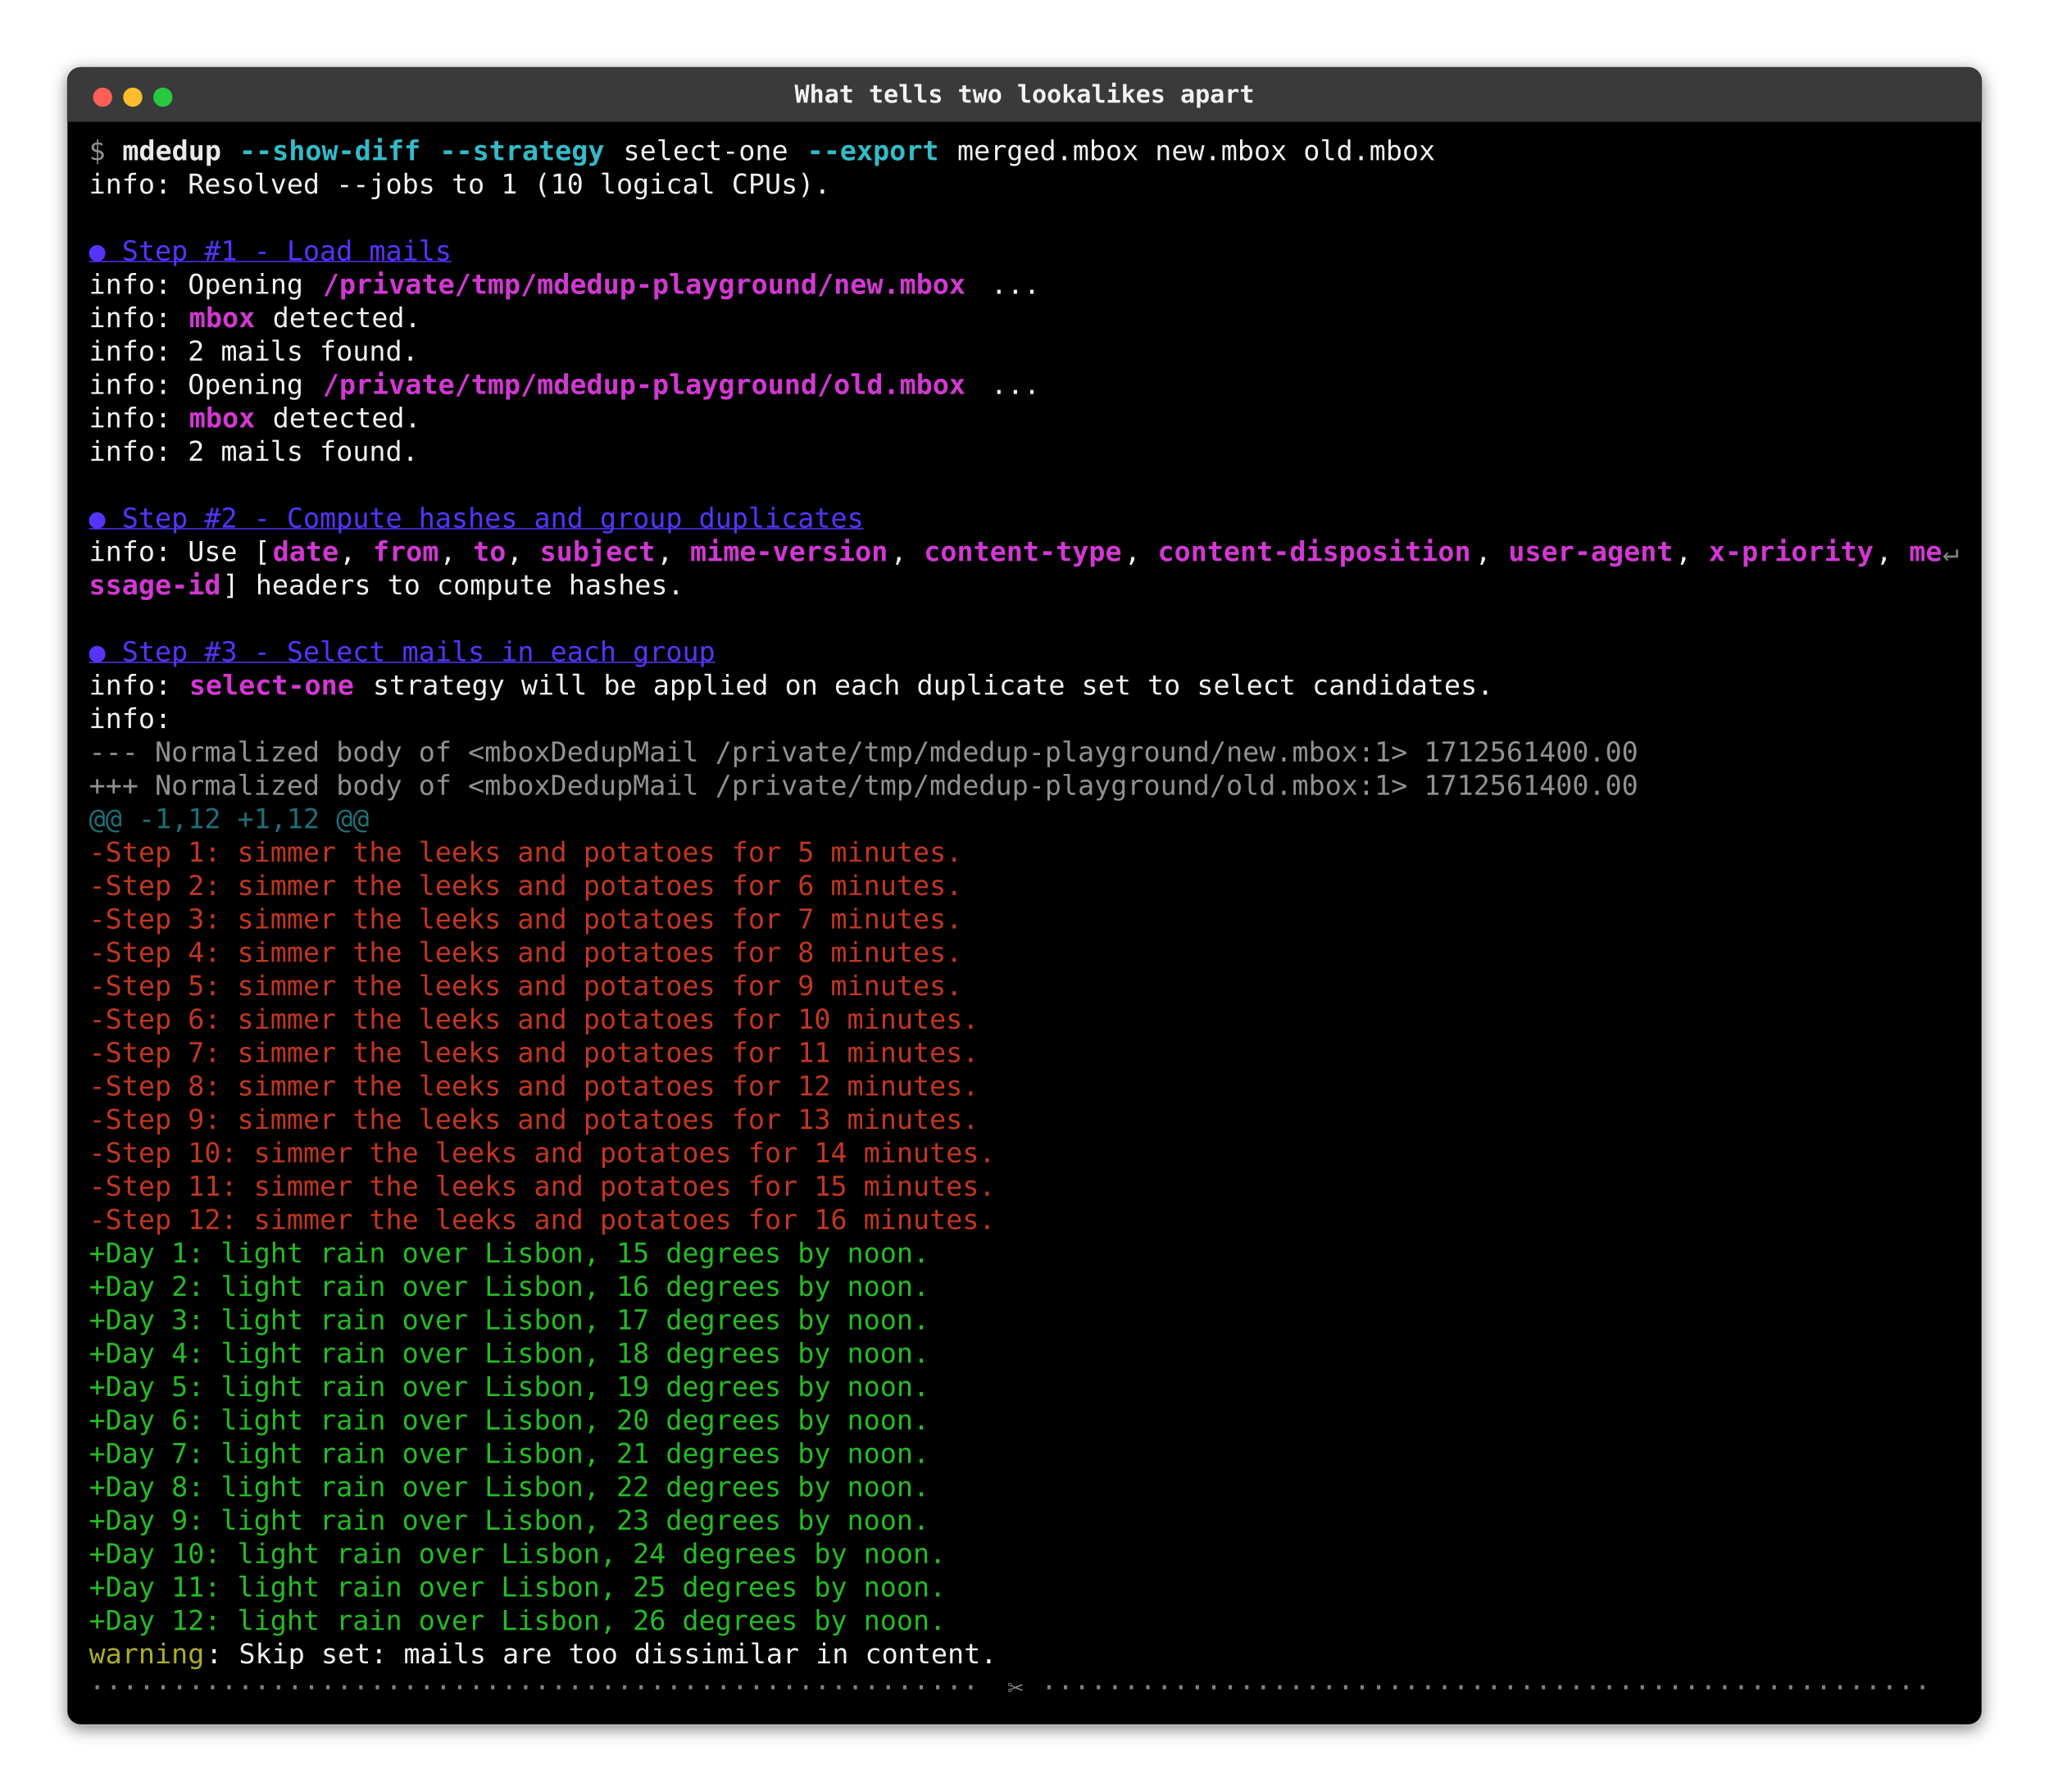
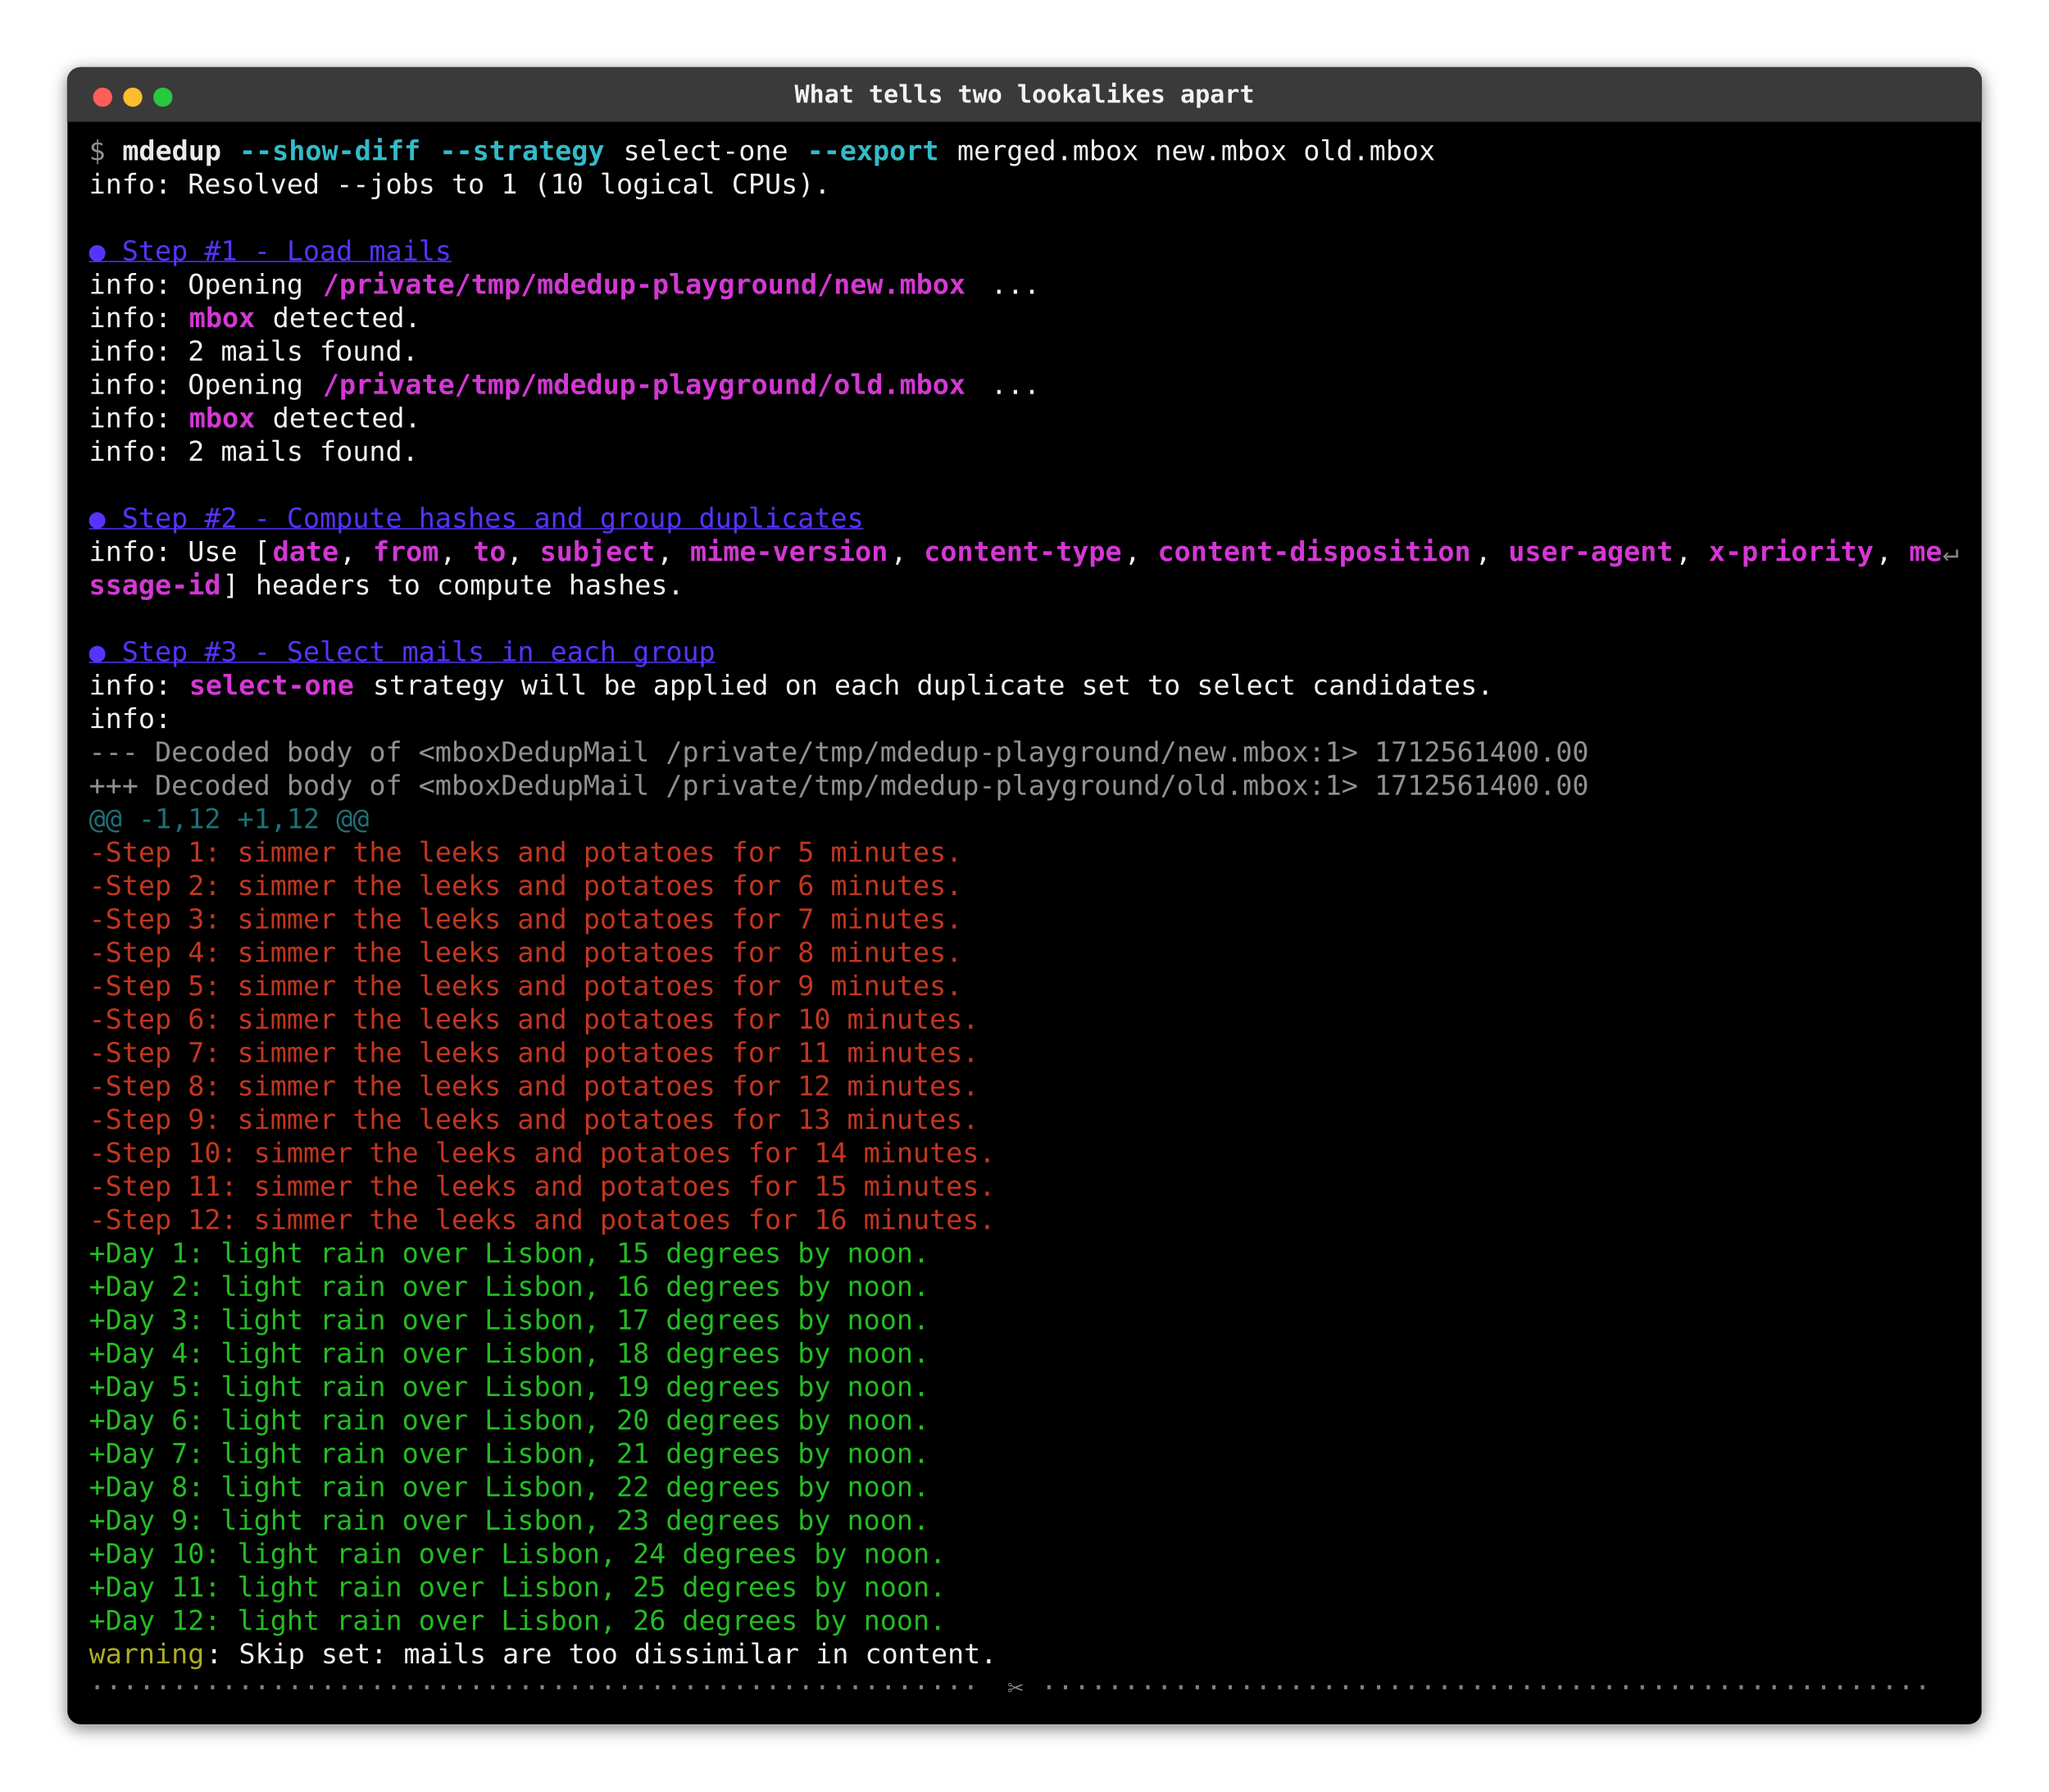
<svg xmlns="http://www.w3.org/2000/svg" viewBox="0 0 1497 1308.8">
  <style>
    .mdedup-show-diff-cli-matrix {
        font-family: 'SF Mono', Menlo, Monaco, monospace;
        font-size: 20px;
        line-height: 24.4px;
        font-variant-east-asian: full-width;
    }
    .mdedup-show-diff-cli-title {
        font-size: 18px;
        font-weight: bold;
        font-family: 'SF Mono', Menlo, Monaco, monospace;
    }
    .mdedup-show-diff-cli-r1 { fill: #919191 }
    .mdedup-show-diff-cli-r2 { fill: #e9ebeb;font-weight: bold }
    .mdedup-show-diff-cli-r3 { fill: #33bbc8;font-weight: bold }
    .mdedup-show-diff-cli-r4 { fill: #f2f2f2 }
    .mdedup-show-diff-cli-r5 { fill: #5833ff;text-decoration: underline }
    .mdedup-show-diff-cli-r6 { fill: #d338d3;font-weight: bold }
    .mdedup-show-diff-cli-r7 { fill: #818383 }
    .mdedup-show-diff-cli-r8 { fill: #1f7078 }
    .mdedup-show-diff-cli-r9 { fill: #c23621 }
    .mdedup-show-diff-cli-r10 { fill: #25bc24 }
    .mdedup-show-diff-cli-r11 { fill: #adad27 }
</style>
  <defs>
    <clipPath id="mdedup-show-diff-cli-clip">
      <rect x="65" y="97" width="1366.4" height="1146.8" />
    </clipPath>
    <filter id="mdedup-show-diff-cli-shadow" x="-50%" y="-50%" width="200%" height="200%">
      <feGaussianBlur in="SourceAlpha" stdDeviation="6" />
      <feOffset dx="0" dy="3" result="cast" />
      <feFlood flood-color="rgba(0,0,0,0.5)" />
      <feComposite in2="cast" operator="in" result="shadow" />
      <feComposite in="shadow" in2="SourceAlpha" operator="out" />
    </filter>
  </defs>
  <rect filter="url(#mdedup-show-diff-cli-shadow)" x="49" y="49" width="1399" height="1210.8" rx="10" />
  <rect fill="#000000" stroke="rgba(255,255,255,0.35)" stroke-width="1" x="49" y="49" width="1399" height="1210.8" rx="10" />
  <path fill="#3a3a3a" d="M59,49 H1438 A10,10 0 0 1 1448,59 V89 H49 V59 A10,10 0 0 1 59,49 Z" />
  <g transform="translate(49, 49)">
    <g transform="translate(26,22)">
      <circle cx="0" cy="0" r="7" fill="#ff5f57" />
      <circle cx="22" cy="0" r="7" fill="#febc2e" />
      <circle cx="44" cy="0" r="7" fill="#28c840" />
    </g>
  </g>
  <text class="mdedup-show-diff-cli-title" fill="#f2f2f2" font-family="monospace" font-size="18" font-weight="bold" text-anchor="middle" x="748.5" y="75">What tells two lookalikes apart</text>
  <g clip-path="url(#mdedup-show-diff-cli-clip)">
    <g transform="translate(65, 97)">
      <g class="mdedup-show-diff-cli-matrix" font-family="monospace" font-size="20" fill="#f2f2f2">
        <text class="mdedup-show-diff-cli-r1" x="0" textLength="12.2" y="20">$</text>
        <text class="mdedup-show-diff-cli-r2" x="24.4" textLength="73.2" y="20">mdedup</text>
        <text class="mdedup-show-diff-cli-r3" x="109.8" textLength="134.2" y="20">--show-diff</text>
        <text class="mdedup-show-diff-cli-r3" x="256.2" textLength="122" y="20">--strategy</text>
        <text class="mdedup-show-diff-cli-r4" x="390.4" textLength="122" y="20">select-one</text>
        <text class="mdedup-show-diff-cli-r3" x="524.6" textLength="97.6" y="20">--export</text>
        <text class="mdedup-show-diff-cli-r4" x="634.4" textLength="353.8" y="20">merged.mbox new.mbox old.mbox</text>
        <text class="mdedup-show-diff-cli-r4" x="0" textLength="549" y="44.4">info: Resolved --jobs to 1 (10 logical CPUs).</text>
        <text class="mdedup-show-diff-cli-r5" x="0" textLength="268.4" y="93.2">● Step #1 - Load mails</text>
        <text class="mdedup-show-diff-cli-r4" x="0" textLength="158.6" y="117.6">info: Opening</text>
        <text class="mdedup-show-diff-cli-r6" x="170.8" textLength="475.8" y="117.6">/private/tmp/mdedup-playground/new.mbox</text>
        <text class="mdedup-show-diff-cli-r4" x="658.8" textLength="36.6" y="117.6">...</text>
        <text class="mdedup-show-diff-cli-r4" x="0" textLength="61" y="142">info:</text>
        <text class="mdedup-show-diff-cli-r6" x="73.2" textLength="48.8" y="142">mbox</text>
        <text class="mdedup-show-diff-cli-r4" x="134.2" textLength="109.8" y="142">detected.</text>
        <text class="mdedup-show-diff-cli-r4" x="0" textLength="244" y="166.4">info: 2 mails found.</text>
        <text class="mdedup-show-diff-cli-r4" x="0" textLength="158.6" y="190.8">info: Opening</text>
        <text class="mdedup-show-diff-cli-r6" x="170.8" textLength="475.8" y="190.8">/private/tmp/mdedup-playground/old.mbox</text>
        <text class="mdedup-show-diff-cli-r4" x="658.8" textLength="36.6" y="190.8">...</text>
        <text class="mdedup-show-diff-cli-r4" x="0" textLength="61" y="215.2">info:</text>
        <text class="mdedup-show-diff-cli-r6" x="73.2" textLength="48.8" y="215.2">mbox</text>
        <text class="mdedup-show-diff-cli-r4" x="134.2" textLength="109.8" y="215.2">detected.</text>
        <text class="mdedup-show-diff-cli-r4" x="0" textLength="244" y="239.6">info: 2 mails found.</text>
        <text class="mdedup-show-diff-cli-r5" x="0" textLength="573.4" y="288.4">● Step #2 - Compute hashes and group duplicates</text>
        <text class="mdedup-show-diff-cli-r4" x="0" textLength="134.2" y="312.8">info: Use [</text>
        <text class="mdedup-show-diff-cli-r6" x="134.2" textLength="48.8" y="312.8">date</text>
        <text class="mdedup-show-diff-cli-r4" x="183" textLength="12.2" y="312.8">,</text>
        <text class="mdedup-show-diff-cli-r6" x="207.4" textLength="48.8" y="312.8">from</text>
        <text class="mdedup-show-diff-cli-r4" x="256.2" textLength="12.2" y="312.8">,</text>
        <text class="mdedup-show-diff-cli-r6" x="280.6" textLength="24.4" y="312.8">to</text>
        <text class="mdedup-show-diff-cli-r4" x="305" textLength="12.2" y="312.8">,</text>
        <text class="mdedup-show-diff-cli-r6" x="329.4" textLength="85.4" y="312.8">subject</text>
        <text class="mdedup-show-diff-cli-r4" x="414.8" textLength="12.2" y="312.8">,</text>
        <text class="mdedup-show-diff-cli-r6" x="439.2" textLength="146.4" y="312.8">mime-version</text>
        <text class="mdedup-show-diff-cli-r4" x="585.6" textLength="12.2" y="312.8">,</text>
        <text class="mdedup-show-diff-cli-r6" x="610" textLength="146.4" y="312.8">content-type</text>
        <text class="mdedup-show-diff-cli-r4" x="756.4" textLength="12.2" y="312.8">,</text>
        <text class="mdedup-show-diff-cli-r6" x="780.8" textLength="231.8" y="312.8">content-disposition</text>
        <text class="mdedup-show-diff-cli-r4" x="1012.6" textLength="12.2" y="312.8">,</text>
        <text class="mdedup-show-diff-cli-r6" x="1037" textLength="122" y="312.8">user-agent</text>
        <text class="mdedup-show-diff-cli-r4" x="1159" textLength="12.2" y="312.8">,</text>
        <text class="mdedup-show-diff-cli-r6" x="1183.4" textLength="122" y="312.8">x-priority</text>
        <text class="mdedup-show-diff-cli-r4" x="1305.4" textLength="12.2" y="312.8">,</text>
        <text class="mdedup-show-diff-cli-r6" x="1329.8" textLength="24.4" y="312.8">me</text>
        <text class="mdedup-show-diff-cli-r7" x="1354.2" textLength="12.2" y="312.8">↵</text>
        <text class="mdedup-show-diff-cli-r6" x="0" textLength="97.6" y="337.2">ssage-id</text>
        <text class="mdedup-show-diff-cli-r4" x="97.6" textLength="341.6" y="337.2">] headers to compute hashes.</text>
        <text class="mdedup-show-diff-cli-r5" x="0" textLength="463.6" y="386">● Step #3 - Select mails in each group</text>
        <text class="mdedup-show-diff-cli-r4" x="0" textLength="61" y="410.4">info:</text>
        <text class="mdedup-show-diff-cli-r6" x="73.2" textLength="122" y="410.4">select-one</text>
        <text class="mdedup-show-diff-cli-r4" x="207.4" textLength="829.6" y="410.4">strategy will be applied on each duplicate set to select candidates.</text>
        <text class="mdedup-show-diff-cli-r4" x="0" textLength="61" y="434.8">info:</text>
-         <text class="mdedup-show-diff-cli-r1" x="0" textLength="1232.2" y="459.2">--- Normalized body of &lt;mboxDedupMail /private/tmp/mdedup-playground/new.mbox:1&gt;	1712561400.00</text>
-         <text class="mdedup-show-diff-cli-r1" x="0" textLength="1232.2" y="483.6">+++ Normalized body of &lt;mboxDedupMail /private/tmp/mdedup-playground/old.mbox:1&gt;	1712561400.00</text>
+         <text class="mdedup-show-diff-cli-r1" x="0" textLength="1134.6" y="459.2">--- Decoded body of &lt;mboxDedupMail /private/tmp/mdedup-playground/new.mbox:1&gt;	1712561400.00</text>
+         <text class="mdedup-show-diff-cli-r1" x="0" textLength="1134.6" y="483.6">+++ Decoded body of &lt;mboxDedupMail /private/tmp/mdedup-playground/old.mbox:1&gt;	1712561400.00</text>
        <text class="mdedup-show-diff-cli-r8" x="0" textLength="207.4" y="508">@@ -1,12 +1,12 @@</text>
        <text class="mdedup-show-diff-cli-r9" x="0" textLength="646.6" y="532.4">-Step 1: simmer the leeks and potatoes for 5 minutes.</text>
        <text class="mdedup-show-diff-cli-r9" x="0" textLength="646.6" y="556.8">-Step 2: simmer the leeks and potatoes for 6 minutes.</text>
        <text class="mdedup-show-diff-cli-r9" x="0" textLength="646.6" y="581.2">-Step 3: simmer the leeks and potatoes for 7 minutes.</text>
        <text class="mdedup-show-diff-cli-r9" x="0" textLength="646.6" y="605.6">-Step 4: simmer the leeks and potatoes for 8 minutes.</text>
        <text class="mdedup-show-diff-cli-r9" x="0" textLength="646.6" y="630">-Step 5: simmer the leeks and potatoes for 9 minutes.</text>
        <text class="mdedup-show-diff-cli-r9" x="0" textLength="658.8" y="654.4">-Step 6: simmer the leeks and potatoes for 10 minutes.</text>
        <text class="mdedup-show-diff-cli-r9" x="0" textLength="658.8" y="678.8">-Step 7: simmer the leeks and potatoes for 11 minutes.</text>
        <text class="mdedup-show-diff-cli-r9" x="0" textLength="658.8" y="703.2">-Step 8: simmer the leeks and potatoes for 12 minutes.</text>
        <text class="mdedup-show-diff-cli-r9" x="0" textLength="658.8" y="727.6">-Step 9: simmer the leeks and potatoes for 13 minutes.</text>
        <text class="mdedup-show-diff-cli-r9" x="0" textLength="671" y="752">-Step 10: simmer the leeks and potatoes for 14 minutes.</text>
        <text class="mdedup-show-diff-cli-r9" x="0" textLength="671" y="776.4">-Step 11: simmer the leeks and potatoes for 15 minutes.</text>
        <text class="mdedup-show-diff-cli-r9" x="0" textLength="671" y="800.8">-Step 12: simmer the leeks and potatoes for 16 minutes.</text>
        <text class="mdedup-show-diff-cli-r10" x="0" textLength="622.2" y="825.2">+Day 1: light rain over Lisbon, 15 degrees by noon.</text>
        <text class="mdedup-show-diff-cli-r10" x="0" textLength="622.2" y="849.6">+Day 2: light rain over Lisbon, 16 degrees by noon.</text>
        <text class="mdedup-show-diff-cli-r10" x="0" textLength="622.2" y="874">+Day 3: light rain over Lisbon, 17 degrees by noon.</text>
        <text class="mdedup-show-diff-cli-r10" x="0" textLength="622.2" y="898.4">+Day 4: light rain over Lisbon, 18 degrees by noon.</text>
        <text class="mdedup-show-diff-cli-r10" x="0" textLength="622.2" y="922.8">+Day 5: light rain over Lisbon, 19 degrees by noon.</text>
        <text class="mdedup-show-diff-cli-r10" x="0" textLength="622.2" y="947.2">+Day 6: light rain over Lisbon, 20 degrees by noon.</text>
        <text class="mdedup-show-diff-cli-r10" x="0" textLength="622.2" y="971.6">+Day 7: light rain over Lisbon, 21 degrees by noon.</text>
        <text class="mdedup-show-diff-cli-r10" x="0" textLength="622.2" y="996">+Day 8: light rain over Lisbon, 22 degrees by noon.</text>
        <text class="mdedup-show-diff-cli-r10" x="0" textLength="622.2" y="1020.4">+Day 9: light rain over Lisbon, 23 degrees by noon.</text>
        <text class="mdedup-show-diff-cli-r10" x="0" textLength="634.4" y="1044.8">+Day 10: light rain over Lisbon, 24 degrees by noon.</text>
        <text class="mdedup-show-diff-cli-r10" x="0" textLength="634.4" y="1069.2">+Day 11: light rain over Lisbon, 25 degrees by noon.</text>
        <text class="mdedup-show-diff-cli-r10" x="0" textLength="634.4" y="1093.6">+Day 12: light rain over Lisbon, 26 degrees by noon.</text>
        <text class="mdedup-show-diff-cli-r11" x="0" textLength="85.4" y="1118">warning</text>
        <text class="mdedup-show-diff-cli-r4" x="85.4" textLength="585.6" y="1118">: Skip set: mails are too dissimilar in content.</text>
        <text class="mdedup-show-diff-cli-r7" x="0" textLength="658.8" y="1142.4">······················································</text>
        <text class="mdedup-show-diff-cli-r7" x="671" textLength="12.2" y="1142.4">✂</text>
        <text class="mdedup-show-diff-cli-r7" x="695.4" textLength="658.8" y="1142.4">······················································</text>
      </g>
    </g>
  </g>
</svg>
